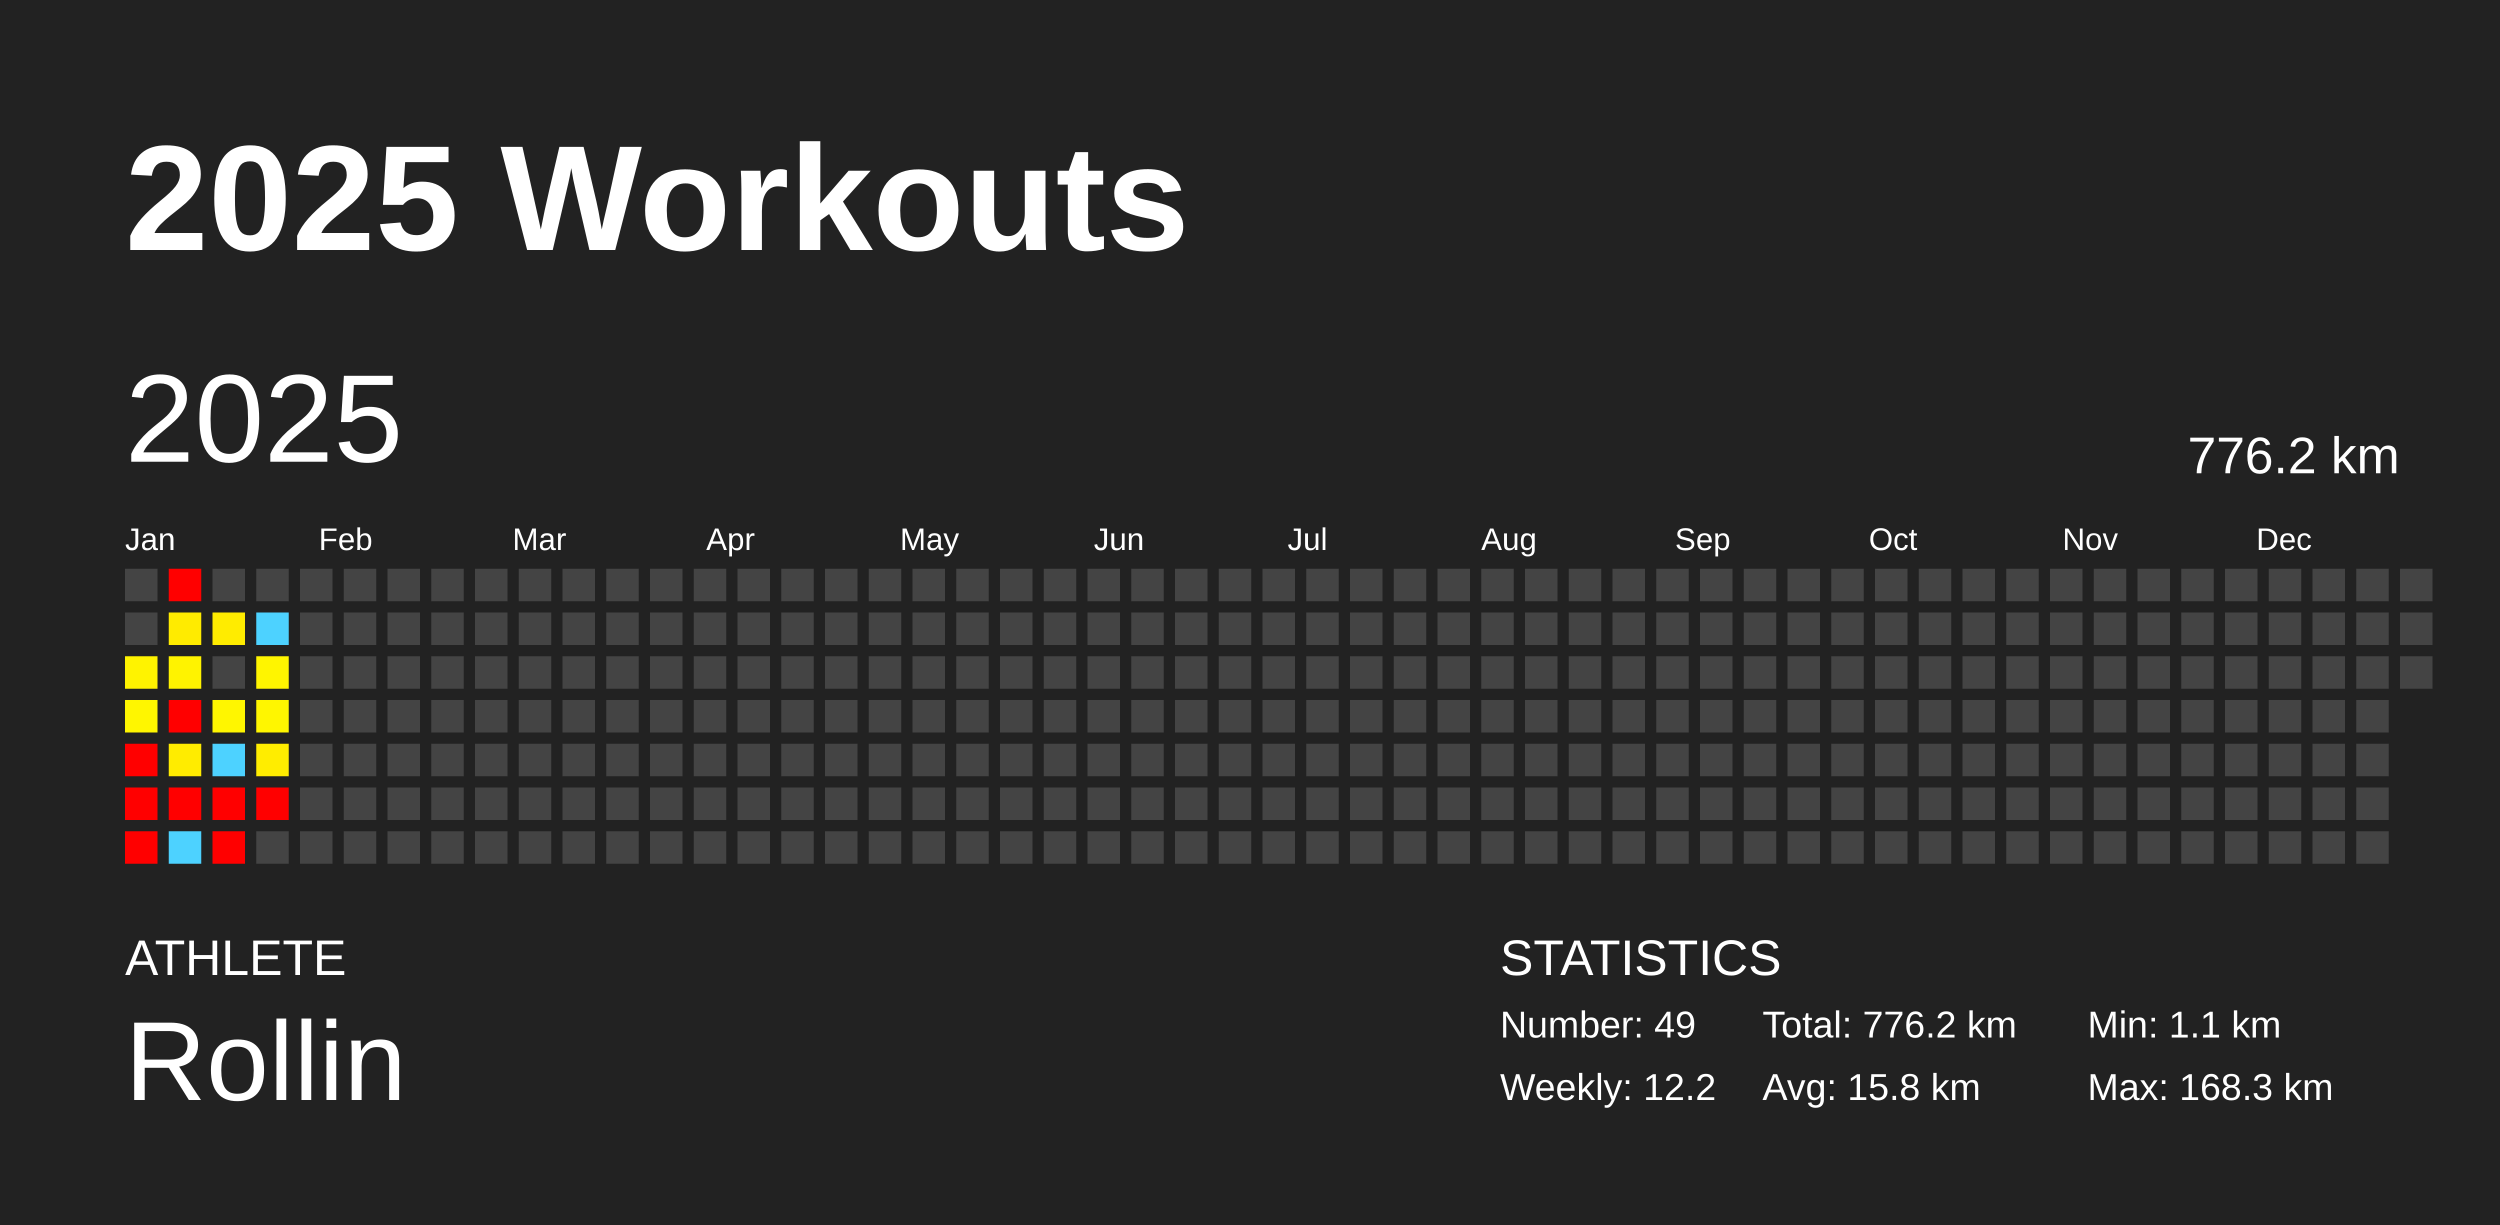
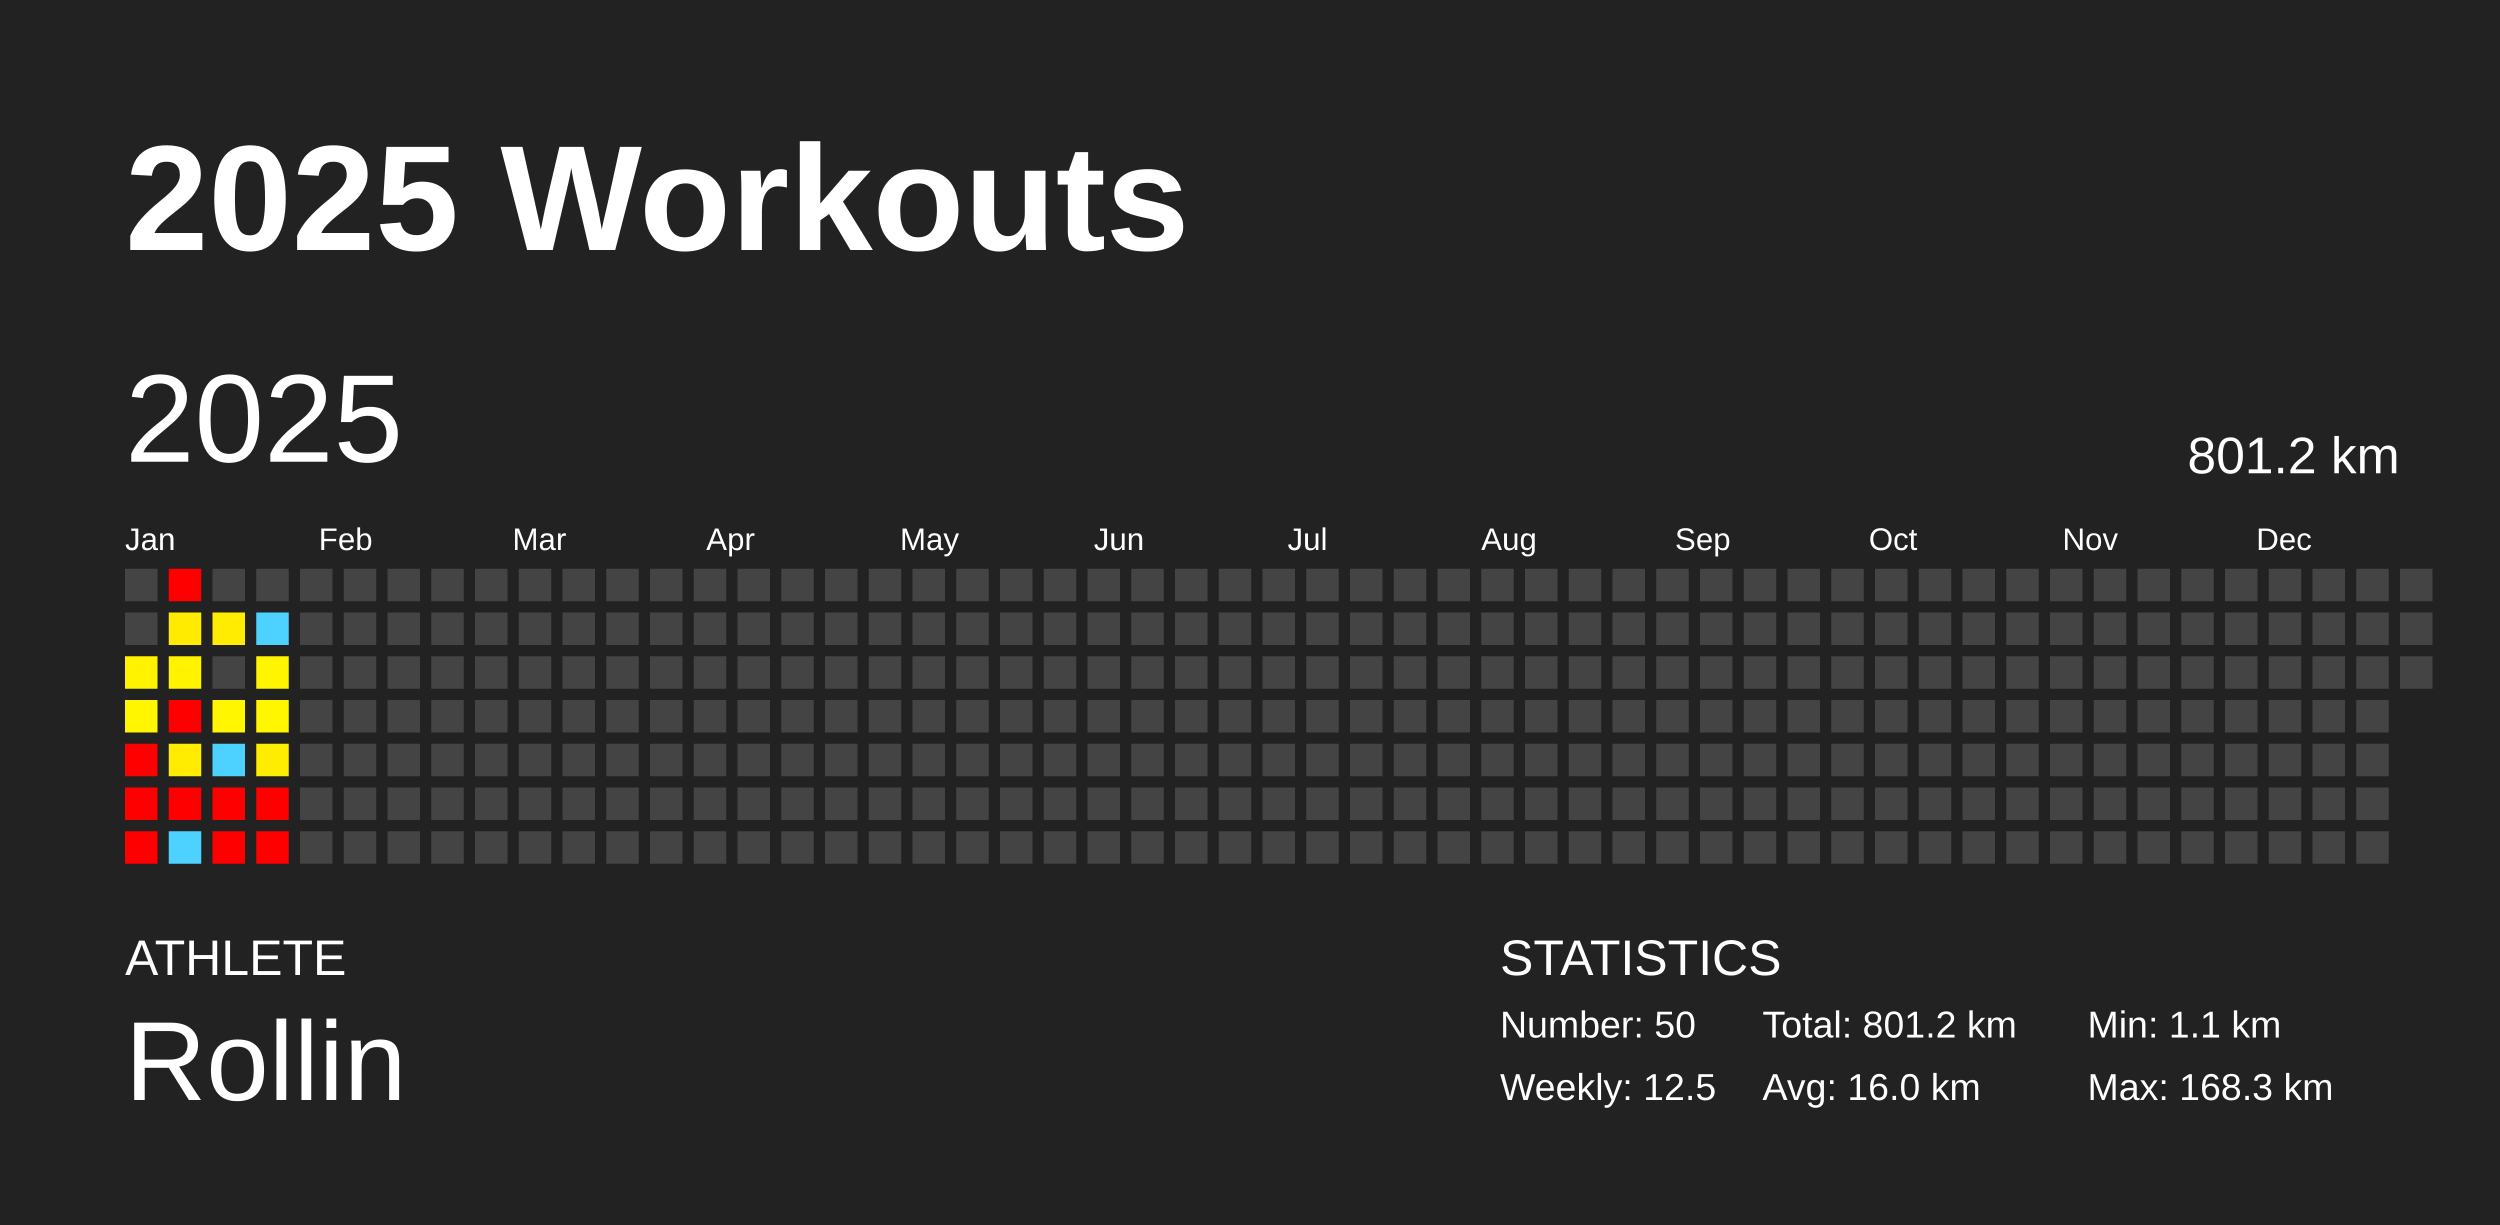
<svg xmlns="http://www.w3.org/2000/svg" baseProfile="full" height="98mm" version="1.1" viewBox="0,0,200,98" width="200mm">
  <defs />
  <rect fill="#222222" height="98" width="200" x="0" y="0" />
  <text fill="#FFFFFF" style="font-size:12px; font-family:Arial; font-weight:bold;" x="10" y="20">2025 Workouts</text>
  <text fill="#FFFFFF" style="font-size:4px; font-family:Arial" x="10" y="78">ATHLETE</text>
  <text fill="#FFFFFF" style="font-size:9px; font-family:Arial" x="10" y="88">Rollin</text>
  <text fill="#FFFFFF" style="font-size:4px; font-family:Arial" x="120" y="78">STATISTICS</text>
-   <text fill="#FFFFFF" style="font-size:3px; font-family:Arial" x="120" y="83">Number: 49</text>
-   <text fill="#FFFFFF" style="font-size:3px; font-family:Arial" x="120" y="88">Weekly: 12.2</text>
-   <text fill="#FFFFFF" style="font-size:3px; font-family:Arial" x="141" y="83">Total: 776.2 km</text>
-   <text fill="#FFFFFF" style="font-size:3px; font-family:Arial" x="141" y="88">Avg: 15.8 km</text>
+   <text fill="#FFFFFF" style="font-size:3px; font-family:Arial" x="120" y="83">Number: 50</text>
+   <text fill="#FFFFFF" style="font-size:3px; font-family:Arial" x="120" y="88">Weekly: 12.5</text>
+   <text fill="#FFFFFF" style="font-size:3px; font-family:Arial" x="141" y="83">Total: 801.2 km</text>
+   <text fill="#FFFFFF" style="font-size:3px; font-family:Arial" x="141" y="88">Avg: 16.0 km</text>
  <text fill="#FFFFFF" style="font-size:3px; font-family:Arial" x="167" y="83">Min: 1.1 km</text>
  <text fill="#FFFFFF" style="font-size:3px; font-family:Arial" x="167" y="88">Max: 168.3 km</text>
  <text dominant-baseline="hanging" fill="#FFFFFF" style="font-size:10.0px; font-family:Arial;" x="10" y="30">2025</text>
-   <text dominant-baseline="hanging" fill="#FFFFFF" style="font-size:4.125px; font-family:Arial;" x="175" y="35">776.2 km</text>
+   <text dominant-baseline="hanging" fill="#FFFFFF" style="font-size:4.125px; font-family:Arial;" x="175" y="35">801.2 km</text>
  <text fill="#FFFFFF" style="font-size:2.5px; font-family:Arial" x="10.0" y="44">Jan</text>
  <text fill="#FFFFFF" style="font-size:2.5px; font-family:Arial" x="25.5" y="44">Feb</text>
  <text fill="#FFFFFF" style="font-size:2.5px; font-family:Arial" x="41.0" y="44">Mar</text>
  <text fill="#FFFFFF" style="font-size:2.5px; font-family:Arial" x="56.5" y="44">Apr</text>
  <text fill="#FFFFFF" style="font-size:2.5px; font-family:Arial" x="72.0" y="44">May</text>
  <text fill="#FFFFFF" style="font-size:2.5px; font-family:Arial" x="87.5" y="44">Jun</text>
  <text fill="#FFFFFF" style="font-size:2.5px; font-family:Arial" x="103.0" y="44">Jul</text>
  <text fill="#FFFFFF" style="font-size:2.5px; font-family:Arial" x="118.5" y="44">Aug</text>
  <text fill="#FFFFFF" style="font-size:2.5px; font-family:Arial" x="134.0" y="44">Sep</text>
  <text fill="#FFFFFF" style="font-size:2.5px; font-family:Arial" x="149.5" y="44">Oct</text>
  <text fill="#FFFFFF" style="font-size:2.5px; font-family:Arial" x="165.0" y="44">Nov</text>
  <text fill="#FFFFFF" style="font-size:2.5px; font-family:Arial" x="180.5" y="44">Dec</text>
  <rect fill="#444444" height="2.6" width="2.6" x="10.0" y="45.5" />
  <rect fill="#444444" height="2.6" width="2.6" x="10.0" y="49.0" />
  <rect fill="#fff300" height="2.6" width="2.6" x="10.0" y="52.5" />
  <rect fill="#fff600" height="2.6" width="2.6" x="10.0" y="56.0" />
  <rect fill="red" height="2.6" width="2.6" x="10.0" y="59.5" />
  <rect fill="red" height="2.6" width="2.6" x="10.0" y="63.0" />
  <rect fill="red" height="2.6" width="2.6" x="10.0" y="66.5" />
  <rect fill="red" height="2.6" width="2.6" x="13.5" y="45.5" />
  <rect fill="#ffeb00" height="2.6" width="2.6" x="13.5" y="49.0" />
  <rect fill="#fff300" height="2.6" width="2.6" x="13.5" y="52.5" />
  <rect fill="red" height="2.6" width="2.6" x="13.5" y="56.0" />
  <rect fill="#ffec00" height="2.6" width="2.6" x="13.5" y="59.5" />
  <rect fill="red" height="2.6" width="2.6" x="13.5" y="63.0" />
  <rect fill="#4dd2ff" height="2.6" width="2.6" x="13.5" y="66.5" />
  <rect fill="#444444" height="2.6" width="2.6" x="17.0" y="45.5" />
  <rect fill="#ffec00" height="2.6" width="2.6" x="17.0" y="49.0" />
  <rect fill="#444444" height="2.6" width="2.6" x="17.0" y="52.5" />
  <rect fill="#fff600" height="2.6" width="2.6" x="17.0" y="56.0" />
  <rect fill="#4dd2ff" height="2.6" width="2.6" x="17.0" y="59.5" />
  <rect fill="red" height="2.6" width="2.6" x="17.0" y="63.0" />
  <rect fill="red" height="2.6" width="2.6" x="17.0" y="66.5" />
  <rect fill="#444444" height="2.6" width="2.6" x="20.5" y="45.5" />
  <rect fill="#4dd2ff" height="2.6" width="2.6" x="20.5" y="49.0" />
  <rect fill="#fff500" height="2.6" width="2.6" x="20.5" y="52.5" />
  <rect fill="#fff600" height="2.6" width="2.6" x="20.5" y="56.0" />
  <rect fill="#ffed00" height="2.6" width="2.6" x="20.5" y="59.5" />
  <rect fill="red" height="2.6" width="2.6" x="20.5" y="63.0" />
-   <rect fill="#444444" height="2.6" width="2.6" x="20.5" y="66.5" />
+   <rect fill="red" height="2.6" width="2.6" x="20.5" y="66.5" />
  <rect fill="#444444" height="2.6" width="2.6" x="24.0" y="45.5" />
  <rect fill="#444444" height="2.6" width="2.6" x="24.0" y="49.0" />
  <rect fill="#444444" height="2.6" width="2.6" x="24.0" y="52.5" />
  <rect fill="#444444" height="2.6" width="2.6" x="24.0" y="56.0" />
  <rect fill="#444444" height="2.6" width="2.6" x="24.0" y="59.5" />
  <rect fill="#444444" height="2.6" width="2.6" x="24.0" y="63.0" />
  <rect fill="#444444" height="2.6" width="2.6" x="24.0" y="66.5" />
  <rect fill="#444444" height="2.6" width="2.6" x="27.5" y="45.5" />
  <rect fill="#444444" height="2.6" width="2.6" x="27.5" y="49.0" />
  <rect fill="#444444" height="2.6" width="2.6" x="27.5" y="52.5" />
  <rect fill="#444444" height="2.6" width="2.6" x="27.5" y="56.0" />
  <rect fill="#444444" height="2.6" width="2.6" x="27.5" y="59.5" />
  <rect fill="#444444" height="2.6" width="2.6" x="27.5" y="63.0" />
  <rect fill="#444444" height="2.6" width="2.6" x="27.5" y="66.5" />
  <rect fill="#444444" height="2.6" width="2.6" x="31.0" y="45.5" />
  <rect fill="#444444" height="2.6" width="2.6" x="31.0" y="49.0" />
  <rect fill="#444444" height="2.6" width="2.6" x="31.0" y="52.5" />
  <rect fill="#444444" height="2.6" width="2.6" x="31.0" y="56.0" />
  <rect fill="#444444" height="2.6" width="2.6" x="31.0" y="59.5" />
  <rect fill="#444444" height="2.6" width="2.6" x="31.0" y="63.0" />
  <rect fill="#444444" height="2.6" width="2.6" x="31.0" y="66.5" />
  <rect fill="#444444" height="2.6" width="2.6" x="34.5" y="45.5" />
  <rect fill="#444444" height="2.6" width="2.6" x="34.5" y="49.0" />
  <rect fill="#444444" height="2.6" width="2.6" x="34.5" y="52.5" />
  <rect fill="#444444" height="2.6" width="2.6" x="34.5" y="56.0" />
  <rect fill="#444444" height="2.6" width="2.6" x="34.5" y="59.5" />
  <rect fill="#444444" height="2.6" width="2.6" x="34.5" y="63.0" />
  <rect fill="#444444" height="2.6" width="2.6" x="34.5" y="66.5" />
  <rect fill="#444444" height="2.6" width="2.6" x="38.0" y="45.5" />
  <rect fill="#444444" height="2.6" width="2.6" x="38.0" y="49.0" />
  <rect fill="#444444" height="2.6" width="2.6" x="38.0" y="52.5" />
  <rect fill="#444444" height="2.6" width="2.6" x="38.0" y="56.0" />
  <rect fill="#444444" height="2.6" width="2.6" x="38.0" y="59.5" />
  <rect fill="#444444" height="2.6" width="2.6" x="38.0" y="63.0" />
  <rect fill="#444444" height="2.6" width="2.6" x="38.0" y="66.5" />
  <rect fill="#444444" height="2.6" width="2.6" x="41.5" y="45.5" />
  <rect fill="#444444" height="2.6" width="2.6" x="41.5" y="49.0" />
  <rect fill="#444444" height="2.6" width="2.6" x="41.5" y="52.5" />
  <rect fill="#444444" height="2.6" width="2.6" x="41.5" y="56.0" />
  <rect fill="#444444" height="2.6" width="2.6" x="41.5" y="59.5" />
  <rect fill="#444444" height="2.6" width="2.6" x="41.5" y="63.0" />
  <rect fill="#444444" height="2.6" width="2.6" x="41.5" y="66.5" />
  <rect fill="#444444" height="2.6" width="2.6" x="45.0" y="45.5" />
  <rect fill="#444444" height="2.6" width="2.6" x="45.0" y="49.0" />
  <rect fill="#444444" height="2.6" width="2.6" x="45.0" y="52.5" />
  <rect fill="#444444" height="2.6" width="2.6" x="45.0" y="56.0" />
  <rect fill="#444444" height="2.6" width="2.6" x="45.0" y="59.5" />
  <rect fill="#444444" height="2.6" width="2.6" x="45.0" y="63.0" />
  <rect fill="#444444" height="2.6" width="2.6" x="45.0" y="66.5" />
  <rect fill="#444444" height="2.6" width="2.6" x="48.5" y="45.5" />
  <rect fill="#444444" height="2.6" width="2.6" x="48.5" y="49.0" />
  <rect fill="#444444" height="2.6" width="2.6" x="48.5" y="52.5" />
  <rect fill="#444444" height="2.6" width="2.6" x="48.5" y="56.0" />
  <rect fill="#444444" height="2.6" width="2.6" x="48.5" y="59.5" />
  <rect fill="#444444" height="2.6" width="2.6" x="48.5" y="63.0" />
  <rect fill="#444444" height="2.6" width="2.6" x="48.5" y="66.5" />
  <rect fill="#444444" height="2.6" width="2.6" x="52.0" y="45.5" />
  <rect fill="#444444" height="2.6" width="2.6" x="52.0" y="49.0" />
  <rect fill="#444444" height="2.6" width="2.6" x="52.0" y="52.5" />
  <rect fill="#444444" height="2.6" width="2.6" x="52.0" y="56.0" />
  <rect fill="#444444" height="2.6" width="2.6" x="52.0" y="59.5" />
  <rect fill="#444444" height="2.6" width="2.6" x="52.0" y="63.0" />
  <rect fill="#444444" height="2.6" width="2.6" x="52.0" y="66.5" />
  <rect fill="#444444" height="2.6" width="2.6" x="55.5" y="45.5" />
  <rect fill="#444444" height="2.6" width="2.6" x="55.5" y="49.0" />
  <rect fill="#444444" height="2.6" width="2.6" x="55.5" y="52.5" />
  <rect fill="#444444" height="2.6" width="2.6" x="55.5" y="56.0" />
  <rect fill="#444444" height="2.6" width="2.6" x="55.5" y="59.5" />
  <rect fill="#444444" height="2.6" width="2.6" x="55.5" y="63.0" />
  <rect fill="#444444" height="2.6" width="2.6" x="55.5" y="66.5" />
  <rect fill="#444444" height="2.6" width="2.6" x="59.0" y="45.5" />
  <rect fill="#444444" height="2.6" width="2.6" x="59.0" y="49.0" />
  <rect fill="#444444" height="2.6" width="2.6" x="59.0" y="52.5" />
  <rect fill="#444444" height="2.6" width="2.6" x="59.0" y="56.0" />
  <rect fill="#444444" height="2.6" width="2.6" x="59.0" y="59.5" />
  <rect fill="#444444" height="2.6" width="2.6" x="59.0" y="63.0" />
  <rect fill="#444444" height="2.6" width="2.6" x="59.0" y="66.5" />
  <rect fill="#444444" height="2.6" width="2.6" x="62.5" y="45.5" />
  <rect fill="#444444" height="2.6" width="2.6" x="62.5" y="49.0" />
  <rect fill="#444444" height="2.6" width="2.6" x="62.5" y="52.5" />
  <rect fill="#444444" height="2.6" width="2.6" x="62.5" y="56.0" />
  <rect fill="#444444" height="2.6" width="2.6" x="62.5" y="59.5" />
  <rect fill="#444444" height="2.6" width="2.6" x="62.5" y="63.0" />
  <rect fill="#444444" height="2.6" width="2.6" x="62.5" y="66.5" />
  <rect fill="#444444" height="2.6" width="2.6" x="66.0" y="45.5" />
  <rect fill="#444444" height="2.6" width="2.6" x="66.0" y="49.0" />
  <rect fill="#444444" height="2.6" width="2.6" x="66.0" y="52.5" />
  <rect fill="#444444" height="2.6" width="2.6" x="66.0" y="56.0" />
  <rect fill="#444444" height="2.6" width="2.6" x="66.0" y="59.5" />
  <rect fill="#444444" height="2.6" width="2.6" x="66.0" y="63.0" />
  <rect fill="#444444" height="2.6" width="2.6" x="66.0" y="66.5" />
  <rect fill="#444444" height="2.6" width="2.6" x="69.5" y="45.5" />
  <rect fill="#444444" height="2.6" width="2.6" x="69.5" y="49.0" />
  <rect fill="#444444" height="2.6" width="2.6" x="69.5" y="52.5" />
  <rect fill="#444444" height="2.6" width="2.6" x="69.5" y="56.0" />
  <rect fill="#444444" height="2.6" width="2.6" x="69.5" y="59.5" />
  <rect fill="#444444" height="2.6" width="2.6" x="69.5" y="63.0" />
  <rect fill="#444444" height="2.6" width="2.6" x="69.5" y="66.5" />
  <rect fill="#444444" height="2.6" width="2.6" x="73.0" y="45.5" />
  <rect fill="#444444" height="2.6" width="2.6" x="73.0" y="49.0" />
  <rect fill="#444444" height="2.6" width="2.6" x="73.0" y="52.5" />
  <rect fill="#444444" height="2.6" width="2.6" x="73.0" y="56.0" />
  <rect fill="#444444" height="2.6" width="2.6" x="73.0" y="59.5" />
  <rect fill="#444444" height="2.6" width="2.6" x="73.0" y="63.0" />
  <rect fill="#444444" height="2.6" width="2.6" x="73.0" y="66.5" />
  <rect fill="#444444" height="2.6" width="2.6" x="76.5" y="45.5" />
  <rect fill="#444444" height="2.6" width="2.6" x="76.5" y="49.0" />
  <rect fill="#444444" height="2.6" width="2.6" x="76.5" y="52.5" />
  <rect fill="#444444" height="2.6" width="2.6" x="76.5" y="56.0" />
  <rect fill="#444444" height="2.6" width="2.6" x="76.5" y="59.5" />
  <rect fill="#444444" height="2.6" width="2.6" x="76.5" y="63.0" />
  <rect fill="#444444" height="2.6" width="2.6" x="76.5" y="66.5" />
  <rect fill="#444444" height="2.6" width="2.6" x="80.0" y="45.5" />
  <rect fill="#444444" height="2.6" width="2.6" x="80.0" y="49.0" />
  <rect fill="#444444" height="2.6" width="2.6" x="80.0" y="52.5" />
  <rect fill="#444444" height="2.6" width="2.6" x="80.0" y="56.0" />
  <rect fill="#444444" height="2.6" width="2.6" x="80.0" y="59.5" />
  <rect fill="#444444" height="2.6" width="2.6" x="80.0" y="63.0" />
  <rect fill="#444444" height="2.6" width="2.6" x="80.0" y="66.5" />
  <rect fill="#444444" height="2.6" width="2.6" x="83.5" y="45.5" />
  <rect fill="#444444" height="2.6" width="2.6" x="83.5" y="49.0" />
  <rect fill="#444444" height="2.6" width="2.6" x="83.5" y="52.5" />
  <rect fill="#444444" height="2.6" width="2.6" x="83.5" y="56.0" />
  <rect fill="#444444" height="2.6" width="2.6" x="83.5" y="59.5" />
  <rect fill="#444444" height="2.6" width="2.6" x="83.5" y="63.0" />
  <rect fill="#444444" height="2.6" width="2.6" x="83.5" y="66.5" />
  <rect fill="#444444" height="2.6" width="2.6" x="87.0" y="45.5" />
  <rect fill="#444444" height="2.6" width="2.6" x="87.0" y="49.0" />
  <rect fill="#444444" height="2.6" width="2.6" x="87.0" y="52.5" />
  <rect fill="#444444" height="2.6" width="2.6" x="87.0" y="56.0" />
  <rect fill="#444444" height="2.6" width="2.6" x="87.0" y="59.5" />
  <rect fill="#444444" height="2.6" width="2.6" x="87.0" y="63.0" />
  <rect fill="#444444" height="2.6" width="2.6" x="87.0" y="66.5" />
  <rect fill="#444444" height="2.6" width="2.6" x="90.5" y="45.5" />
  <rect fill="#444444" height="2.6" width="2.6" x="90.5" y="49.0" />
  <rect fill="#444444" height="2.6" width="2.6" x="90.5" y="52.5" />
  <rect fill="#444444" height="2.6" width="2.6" x="90.5" y="56.0" />
  <rect fill="#444444" height="2.6" width="2.6" x="90.5" y="59.5" />
  <rect fill="#444444" height="2.6" width="2.6" x="90.5" y="63.0" />
  <rect fill="#444444" height="2.6" width="2.6" x="90.5" y="66.5" />
  <rect fill="#444444" height="2.6" width="2.6" x="94.0" y="45.5" />
  <rect fill="#444444" height="2.6" width="2.6" x="94.0" y="49.0" />
  <rect fill="#444444" height="2.6" width="2.6" x="94.0" y="52.5" />
  <rect fill="#444444" height="2.6" width="2.6" x="94.0" y="56.0" />
  <rect fill="#444444" height="2.6" width="2.6" x="94.0" y="59.5" />
  <rect fill="#444444" height="2.6" width="2.6" x="94.0" y="63.0" />
  <rect fill="#444444" height="2.6" width="2.6" x="94.0" y="66.5" />
  <rect fill="#444444" height="2.6" width="2.6" x="97.5" y="45.5" />
  <rect fill="#444444" height="2.6" width="2.6" x="97.5" y="49.0" />
  <rect fill="#444444" height="2.6" width="2.6" x="97.5" y="52.5" />
  <rect fill="#444444" height="2.6" width="2.6" x="97.5" y="56.0" />
  <rect fill="#444444" height="2.6" width="2.6" x="97.5" y="59.5" />
  <rect fill="#444444" height="2.6" width="2.6" x="97.5" y="63.0" />
  <rect fill="#444444" height="2.6" width="2.6" x="97.5" y="66.5" />
  <rect fill="#444444" height="2.6" width="2.6" x="101.0" y="45.5" />
  <rect fill="#444444" height="2.6" width="2.6" x="101.0" y="49.0" />
  <rect fill="#444444" height="2.6" width="2.6" x="101.0" y="52.5" />
  <rect fill="#444444" height="2.6" width="2.6" x="101.0" y="56.0" />
  <rect fill="#444444" height="2.6" width="2.6" x="101.0" y="59.5" />
  <rect fill="#444444" height="2.6" width="2.6" x="101.0" y="63.0" />
  <rect fill="#444444" height="2.6" width="2.6" x="101.0" y="66.5" />
  <rect fill="#444444" height="2.6" width="2.6" x="104.5" y="45.5" />
  <rect fill="#444444" height="2.6" width="2.6" x="104.5" y="49.0" />
  <rect fill="#444444" height="2.6" width="2.6" x="104.5" y="52.5" />
  <rect fill="#444444" height="2.6" width="2.6" x="104.5" y="56.0" />
  <rect fill="#444444" height="2.6" width="2.6" x="104.5" y="59.5" />
  <rect fill="#444444" height="2.6" width="2.6" x="104.5" y="63.0" />
  <rect fill="#444444" height="2.6" width="2.6" x="104.5" y="66.5" />
  <rect fill="#444444" height="2.6" width="2.6" x="108.0" y="45.5" />
  <rect fill="#444444" height="2.6" width="2.6" x="108.0" y="49.0" />
  <rect fill="#444444" height="2.6" width="2.6" x="108.0" y="52.5" />
  <rect fill="#444444" height="2.6" width="2.6" x="108.0" y="56.0" />
  <rect fill="#444444" height="2.6" width="2.6" x="108.0" y="59.5" />
  <rect fill="#444444" height="2.6" width="2.6" x="108.0" y="63.0" />
  <rect fill="#444444" height="2.6" width="2.6" x="108.0" y="66.5" />
  <rect fill="#444444" height="2.6" width="2.6" x="111.5" y="45.5" />
  <rect fill="#444444" height="2.6" width="2.6" x="111.5" y="49.0" />
  <rect fill="#444444" height="2.6" width="2.6" x="111.5" y="52.5" />
  <rect fill="#444444" height="2.6" width="2.6" x="111.5" y="56.0" />
  <rect fill="#444444" height="2.6" width="2.6" x="111.5" y="59.5" />
  <rect fill="#444444" height="2.6" width="2.6" x="111.5" y="63.0" />
  <rect fill="#444444" height="2.6" width="2.6" x="111.5" y="66.5" />
  <rect fill="#444444" height="2.6" width="2.6" x="115.0" y="45.5" />
  <rect fill="#444444" height="2.6" width="2.6" x="115.0" y="49.0" />
  <rect fill="#444444" height="2.6" width="2.6" x="115.0" y="52.5" />
  <rect fill="#444444" height="2.6" width="2.6" x="115.0" y="56.0" />
  <rect fill="#444444" height="2.6" width="2.6" x="115.0" y="59.5" />
  <rect fill="#444444" height="2.6" width="2.6" x="115.0" y="63.0" />
  <rect fill="#444444" height="2.6" width="2.6" x="115.0" y="66.5" />
  <rect fill="#444444" height="2.6" width="2.6" x="118.5" y="45.5" />
  <rect fill="#444444" height="2.6" width="2.6" x="118.5" y="49.0" />
  <rect fill="#444444" height="2.6" width="2.6" x="118.5" y="52.5" />
  <rect fill="#444444" height="2.6" width="2.6" x="118.5" y="56.0" />
  <rect fill="#444444" height="2.6" width="2.6" x="118.5" y="59.5" />
  <rect fill="#444444" height="2.6" width="2.6" x="118.5" y="63.0" />
  <rect fill="#444444" height="2.6" width="2.6" x="118.5" y="66.5" />
  <rect fill="#444444" height="2.6" width="2.6" x="122.0" y="45.5" />
  <rect fill="#444444" height="2.6" width="2.6" x="122.0" y="49.0" />
  <rect fill="#444444" height="2.6" width="2.6" x="122.0" y="52.5" />
  <rect fill="#444444" height="2.6" width="2.6" x="122.0" y="56.0" />
  <rect fill="#444444" height="2.6" width="2.6" x="122.0" y="59.5" />
  <rect fill="#444444" height="2.6" width="2.6" x="122.0" y="63.0" />
  <rect fill="#444444" height="2.6" width="2.6" x="122.0" y="66.5" />
  <rect fill="#444444" height="2.6" width="2.6" x="125.5" y="45.5" />
  <rect fill="#444444" height="2.6" width="2.6" x="125.5" y="49.0" />
  <rect fill="#444444" height="2.6" width="2.6" x="125.5" y="52.5" />
  <rect fill="#444444" height="2.6" width="2.6" x="125.5" y="56.0" />
  <rect fill="#444444" height="2.6" width="2.6" x="125.5" y="59.5" />
  <rect fill="#444444" height="2.6" width="2.6" x="125.5" y="63.0" />
  <rect fill="#444444" height="2.6" width="2.6" x="125.5" y="66.5" />
  <rect fill="#444444" height="2.6" width="2.6" x="129.0" y="45.5" />
  <rect fill="#444444" height="2.6" width="2.6" x="129.0" y="49.0" />
  <rect fill="#444444" height="2.6" width="2.6" x="129.0" y="52.5" />
  <rect fill="#444444" height="2.6" width="2.6" x="129.0" y="56.0" />
  <rect fill="#444444" height="2.6" width="2.6" x="129.0" y="59.5" />
  <rect fill="#444444" height="2.6" width="2.6" x="129.0" y="63.0" />
  <rect fill="#444444" height="2.6" width="2.6" x="129.0" y="66.5" />
  <rect fill="#444444" height="2.6" width="2.6" x="132.5" y="45.5" />
  <rect fill="#444444" height="2.6" width="2.6" x="132.5" y="49.0" />
  <rect fill="#444444" height="2.6" width="2.6" x="132.5" y="52.5" />
  <rect fill="#444444" height="2.6" width="2.6" x="132.5" y="56.0" />
  <rect fill="#444444" height="2.6" width="2.6" x="132.5" y="59.5" />
  <rect fill="#444444" height="2.6" width="2.6" x="132.5" y="63.0" />
  <rect fill="#444444" height="2.6" width="2.6" x="132.5" y="66.5" />
  <rect fill="#444444" height="2.6" width="2.6" x="136.0" y="45.5" />
  <rect fill="#444444" height="2.6" width="2.6" x="136.0" y="49.0" />
  <rect fill="#444444" height="2.6" width="2.6" x="136.0" y="52.5" />
  <rect fill="#444444" height="2.6" width="2.6" x="136.0" y="56.0" />
  <rect fill="#444444" height="2.6" width="2.6" x="136.0" y="59.5" />
  <rect fill="#444444" height="2.6" width="2.6" x="136.0" y="63.0" />
  <rect fill="#444444" height="2.6" width="2.6" x="136.0" y="66.5" />
  <rect fill="#444444" height="2.6" width="2.6" x="139.5" y="45.5" />
  <rect fill="#444444" height="2.6" width="2.6" x="139.5" y="49.0" />
  <rect fill="#444444" height="2.6" width="2.6" x="139.5" y="52.5" />
  <rect fill="#444444" height="2.6" width="2.6" x="139.5" y="56.0" />
  <rect fill="#444444" height="2.6" width="2.6" x="139.5" y="59.5" />
  <rect fill="#444444" height="2.6" width="2.6" x="139.5" y="63.0" />
  <rect fill="#444444" height="2.6" width="2.6" x="139.5" y="66.5" />
  <rect fill="#444444" height="2.6" width="2.6" x="143.0" y="45.5" />
  <rect fill="#444444" height="2.6" width="2.6" x="143.0" y="49.0" />
  <rect fill="#444444" height="2.6" width="2.6" x="143.0" y="52.5" />
  <rect fill="#444444" height="2.6" width="2.6" x="143.0" y="56.0" />
  <rect fill="#444444" height="2.6" width="2.6" x="143.0" y="59.5" />
  <rect fill="#444444" height="2.6" width="2.6" x="143.0" y="63.0" />
  <rect fill="#444444" height="2.6" width="2.6" x="143.0" y="66.5" />
  <rect fill="#444444" height="2.6" width="2.6" x="146.5" y="45.5" />
  <rect fill="#444444" height="2.6" width="2.6" x="146.5" y="49.0" />
  <rect fill="#444444" height="2.6" width="2.6" x="146.5" y="52.5" />
  <rect fill="#444444" height="2.6" width="2.6" x="146.5" y="56.0" />
  <rect fill="#444444" height="2.6" width="2.6" x="146.5" y="59.5" />
  <rect fill="#444444" height="2.6" width="2.6" x="146.5" y="63.0" />
  <rect fill="#444444" height="2.6" width="2.6" x="146.5" y="66.5" />
  <rect fill="#444444" height="2.6" width="2.6" x="150.0" y="45.5" />
  <rect fill="#444444" height="2.6" width="2.6" x="150.0" y="49.0" />
  <rect fill="#444444" height="2.6" width="2.6" x="150.0" y="52.5" />
  <rect fill="#444444" height="2.6" width="2.6" x="150.0" y="56.0" />
  <rect fill="#444444" height="2.6" width="2.6" x="150.0" y="59.5" />
  <rect fill="#444444" height="2.6" width="2.6" x="150.0" y="63.0" />
  <rect fill="#444444" height="2.6" width="2.6" x="150.0" y="66.5" />
  <rect fill="#444444" height="2.6" width="2.6" x="153.5" y="45.5" />
  <rect fill="#444444" height="2.6" width="2.6" x="153.5" y="49.0" />
  <rect fill="#444444" height="2.6" width="2.6" x="153.5" y="52.5" />
  <rect fill="#444444" height="2.6" width="2.6" x="153.5" y="56.0" />
  <rect fill="#444444" height="2.6" width="2.6" x="153.5" y="59.5" />
  <rect fill="#444444" height="2.6" width="2.6" x="153.5" y="63.0" />
  <rect fill="#444444" height="2.6" width="2.6" x="153.5" y="66.5" />
  <rect fill="#444444" height="2.6" width="2.6" x="157.0" y="45.5" />
  <rect fill="#444444" height="2.6" width="2.6" x="157.0" y="49.0" />
  <rect fill="#444444" height="2.6" width="2.6" x="157.0" y="52.5" />
  <rect fill="#444444" height="2.6" width="2.6" x="157.0" y="56.0" />
  <rect fill="#444444" height="2.6" width="2.6" x="157.0" y="59.5" />
  <rect fill="#444444" height="2.6" width="2.6" x="157.0" y="63.0" />
  <rect fill="#444444" height="2.6" width="2.6" x="157.0" y="66.5" />
  <rect fill="#444444" height="2.6" width="2.6" x="160.5" y="45.5" />
  <rect fill="#444444" height="2.6" width="2.6" x="160.5" y="49.0" />
  <rect fill="#444444" height="2.6" width="2.6" x="160.5" y="52.5" />
  <rect fill="#444444" height="2.6" width="2.6" x="160.5" y="56.0" />
  <rect fill="#444444" height="2.6" width="2.6" x="160.5" y="59.5" />
  <rect fill="#444444" height="2.6" width="2.6" x="160.5" y="63.0" />
  <rect fill="#444444" height="2.6" width="2.6" x="160.5" y="66.5" />
  <rect fill="#444444" height="2.6" width="2.6" x="164.0" y="45.5" />
  <rect fill="#444444" height="2.6" width="2.6" x="164.0" y="49.0" />
  <rect fill="#444444" height="2.6" width="2.6" x="164.0" y="52.5" />
  <rect fill="#444444" height="2.6" width="2.6" x="164.0" y="56.0" />
  <rect fill="#444444" height="2.6" width="2.6" x="164.0" y="59.5" />
  <rect fill="#444444" height="2.6" width="2.6" x="164.0" y="63.0" />
  <rect fill="#444444" height="2.6" width="2.6" x="164.0" y="66.5" />
  <rect fill="#444444" height="2.6" width="2.6" x="167.5" y="45.5" />
  <rect fill="#444444" height="2.6" width="2.6" x="167.5" y="49.0" />
  <rect fill="#444444" height="2.6" width="2.6" x="167.5" y="52.5" />
  <rect fill="#444444" height="2.6" width="2.6" x="167.5" y="56.0" />
  <rect fill="#444444" height="2.6" width="2.6" x="167.5" y="59.5" />
  <rect fill="#444444" height="2.6" width="2.6" x="167.5" y="63.0" />
  <rect fill="#444444" height="2.6" width="2.6" x="167.5" y="66.5" />
  <rect fill="#444444" height="2.6" width="2.6" x="171.0" y="45.5" />
  <rect fill="#444444" height="2.6" width="2.6" x="171.0" y="49.0" />
  <rect fill="#444444" height="2.6" width="2.6" x="171.0" y="52.5" />
  <rect fill="#444444" height="2.6" width="2.6" x="171.0" y="56.0" />
  <rect fill="#444444" height="2.6" width="2.6" x="171.0" y="59.5" />
  <rect fill="#444444" height="2.6" width="2.6" x="171.0" y="63.0" />
  <rect fill="#444444" height="2.6" width="2.6" x="171.0" y="66.5" />
  <rect fill="#444444" height="2.6" width="2.6" x="174.5" y="45.5" />
  <rect fill="#444444" height="2.6" width="2.6" x="174.5" y="49.0" />
  <rect fill="#444444" height="2.6" width="2.6" x="174.5" y="52.5" />
  <rect fill="#444444" height="2.6" width="2.6" x="174.5" y="56.0" />
  <rect fill="#444444" height="2.6" width="2.6" x="174.5" y="59.5" />
  <rect fill="#444444" height="2.6" width="2.6" x="174.5" y="63.0" />
  <rect fill="#444444" height="2.6" width="2.6" x="174.5" y="66.5" />
  <rect fill="#444444" height="2.6" width="2.6" x="178.0" y="45.5" />
  <rect fill="#444444" height="2.6" width="2.6" x="178.0" y="49.0" />
  <rect fill="#444444" height="2.6" width="2.6" x="178.0" y="52.5" />
  <rect fill="#444444" height="2.6" width="2.6" x="178.0" y="56.0" />
  <rect fill="#444444" height="2.6" width="2.6" x="178.0" y="59.5" />
  <rect fill="#444444" height="2.6" width="2.6" x="178.0" y="63.0" />
  <rect fill="#444444" height="2.6" width="2.6" x="178.0" y="66.5" />
  <rect fill="#444444" height="2.6" width="2.6" x="181.5" y="45.5" />
  <rect fill="#444444" height="2.6" width="2.6" x="181.5" y="49.0" />
  <rect fill="#444444" height="2.6" width="2.6" x="181.5" y="52.5" />
  <rect fill="#444444" height="2.6" width="2.6" x="181.5" y="56.0" />
  <rect fill="#444444" height="2.6" width="2.6" x="181.5" y="59.5" />
  <rect fill="#444444" height="2.6" width="2.6" x="181.5" y="63.0" />
  <rect fill="#444444" height="2.6" width="2.6" x="181.5" y="66.5" />
  <rect fill="#444444" height="2.6" width="2.6" x="185.0" y="45.5" />
  <rect fill="#444444" height="2.6" width="2.6" x="185.0" y="49.0" />
  <rect fill="#444444" height="2.6" width="2.6" x="185.0" y="52.5" />
  <rect fill="#444444" height="2.6" width="2.6" x="185.0" y="56.0" />
  <rect fill="#444444" height="2.6" width="2.6" x="185.0" y="59.5" />
  <rect fill="#444444" height="2.6" width="2.6" x="185.0" y="63.0" />
  <rect fill="#444444" height="2.6" width="2.6" x="185.0" y="66.5" />
  <rect fill="#444444" height="2.6" width="2.6" x="188.5" y="45.5" />
  <rect fill="#444444" height="2.6" width="2.6" x="188.5" y="49.0" />
  <rect fill="#444444" height="2.6" width="2.6" x="188.5" y="52.5" />
  <rect fill="#444444" height="2.6" width="2.6" x="188.5" y="56.0" />
  <rect fill="#444444" height="2.6" width="2.6" x="188.5" y="59.5" />
  <rect fill="#444444" height="2.6" width="2.6" x="188.5" y="63.0" />
  <rect fill="#444444" height="2.6" width="2.6" x="188.5" y="66.5" />
  <rect fill="#444444" height="2.6" width="2.6" x="192.0" y="45.5" />
  <rect fill="#444444" height="2.6" width="2.6" x="192.0" y="49.0" />
  <rect fill="#444444" height="2.6" width="2.6" x="192.0" y="52.5" />
</svg>
